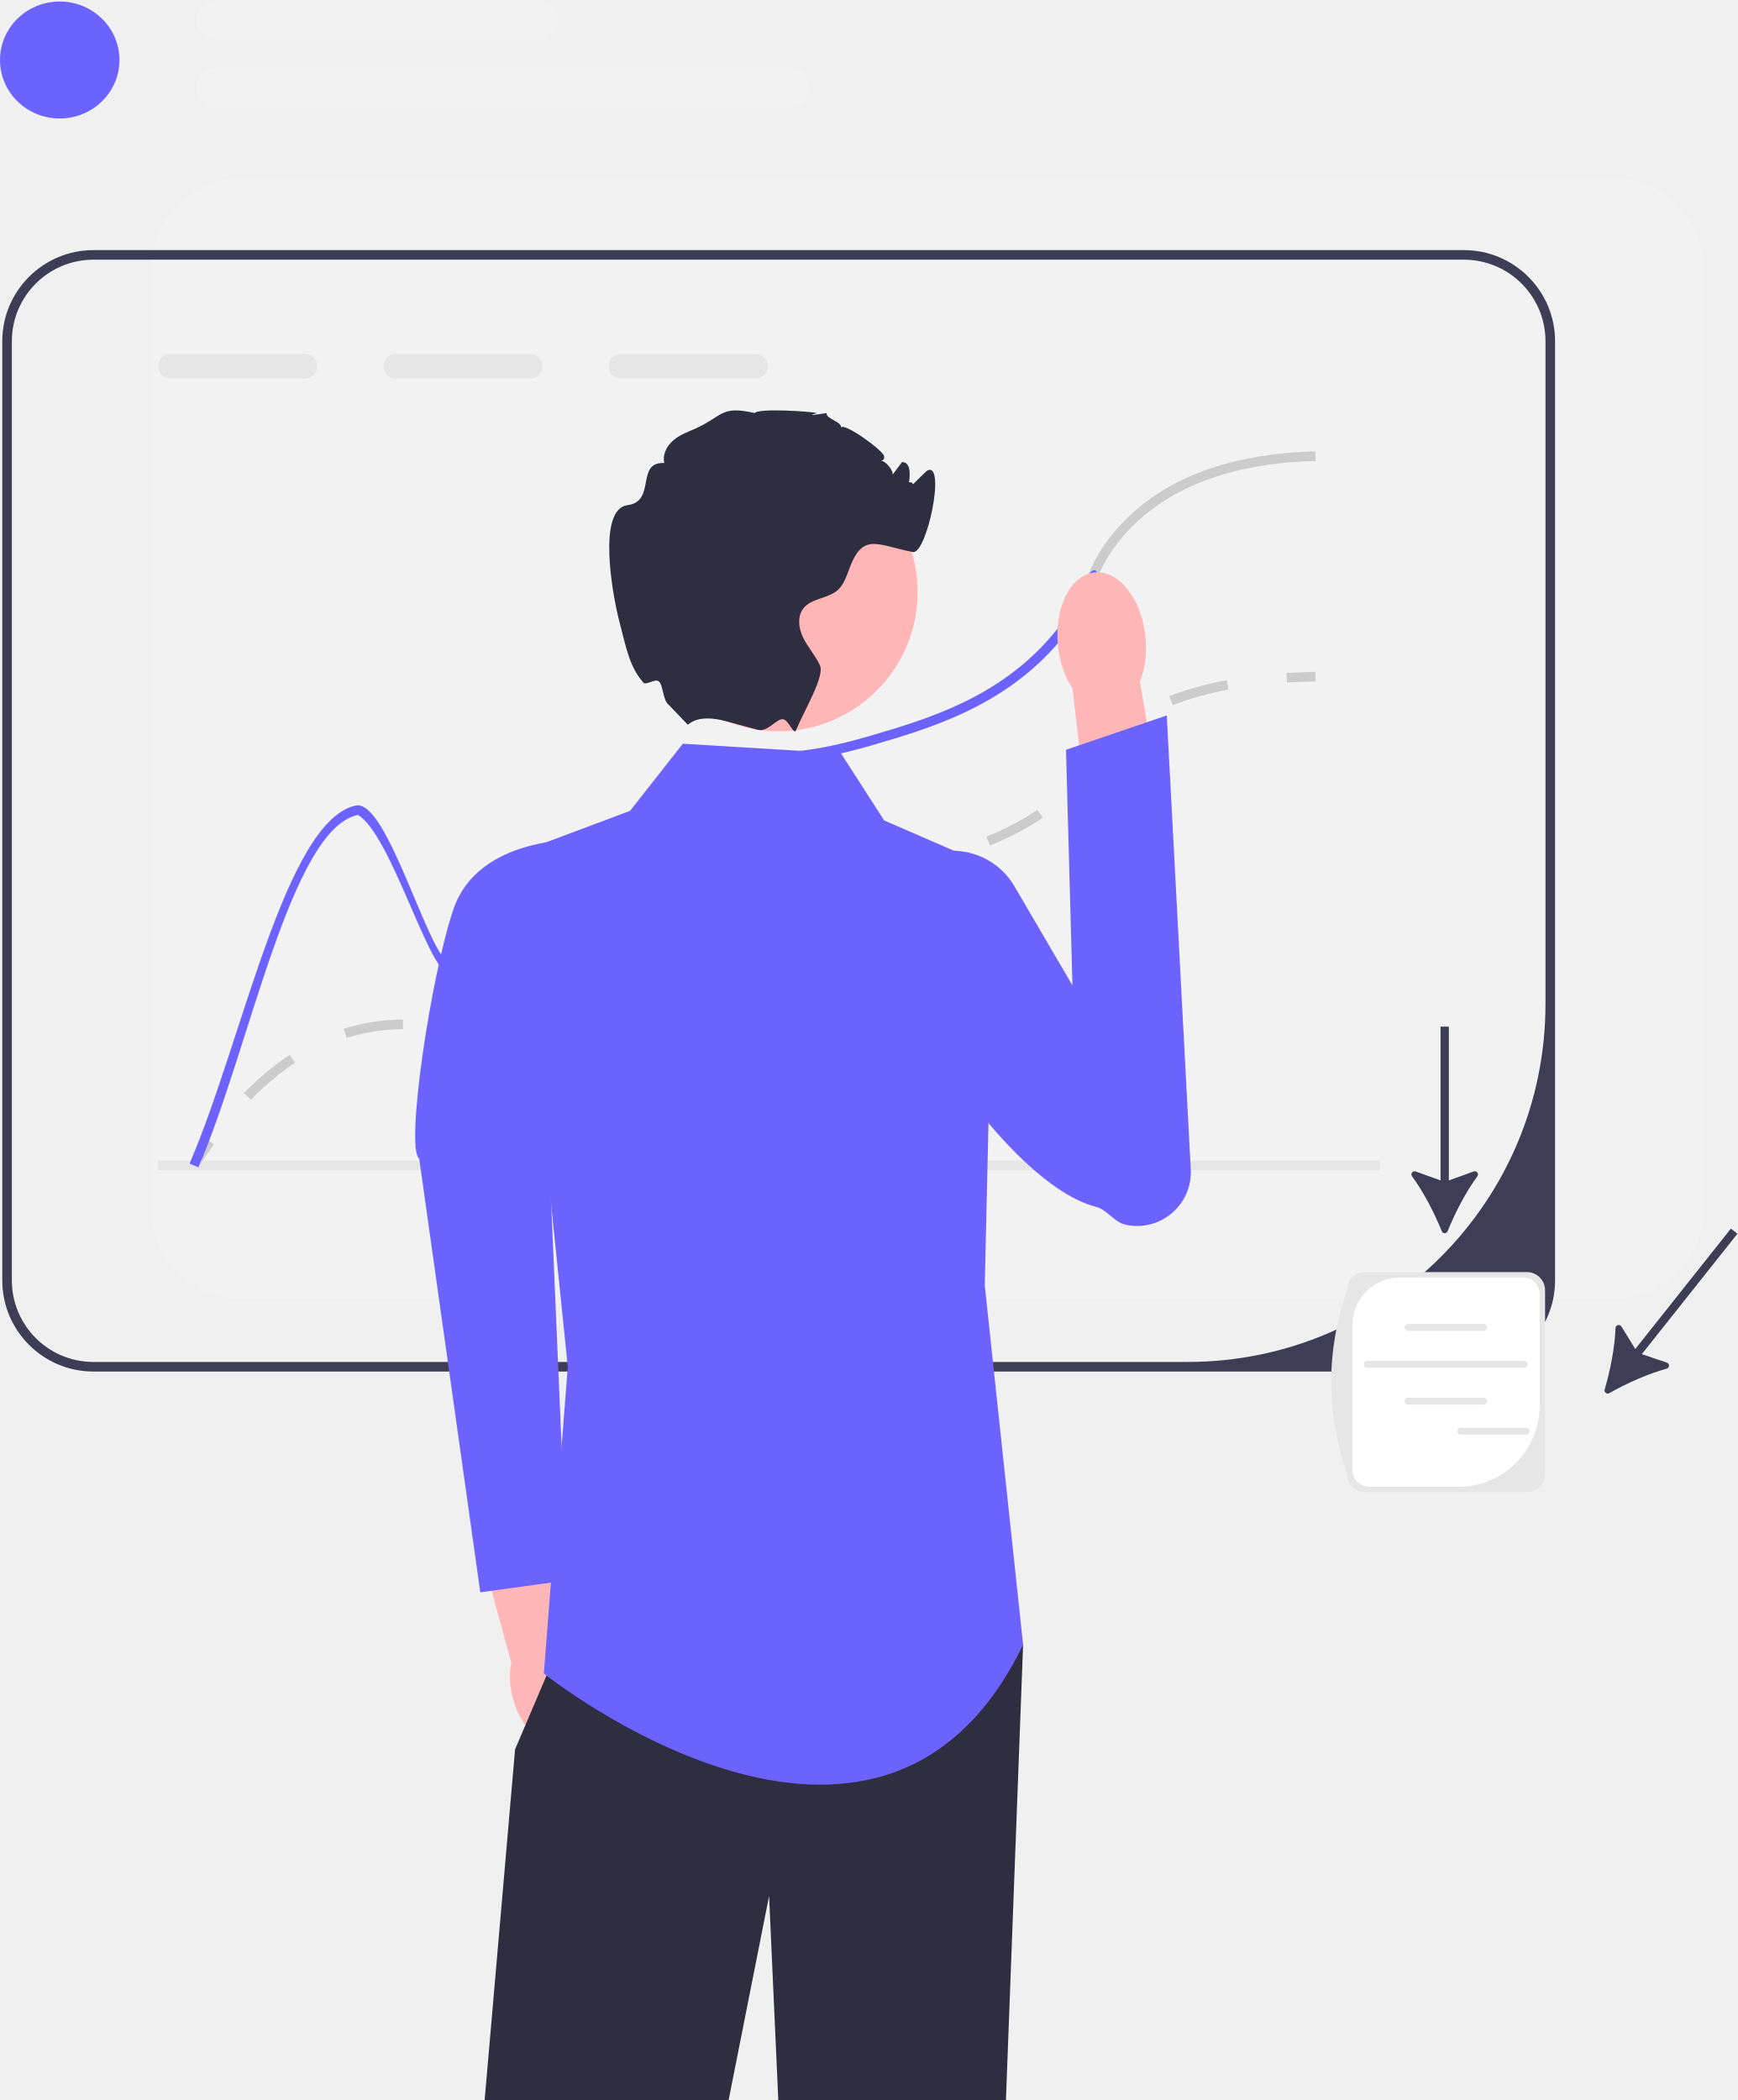
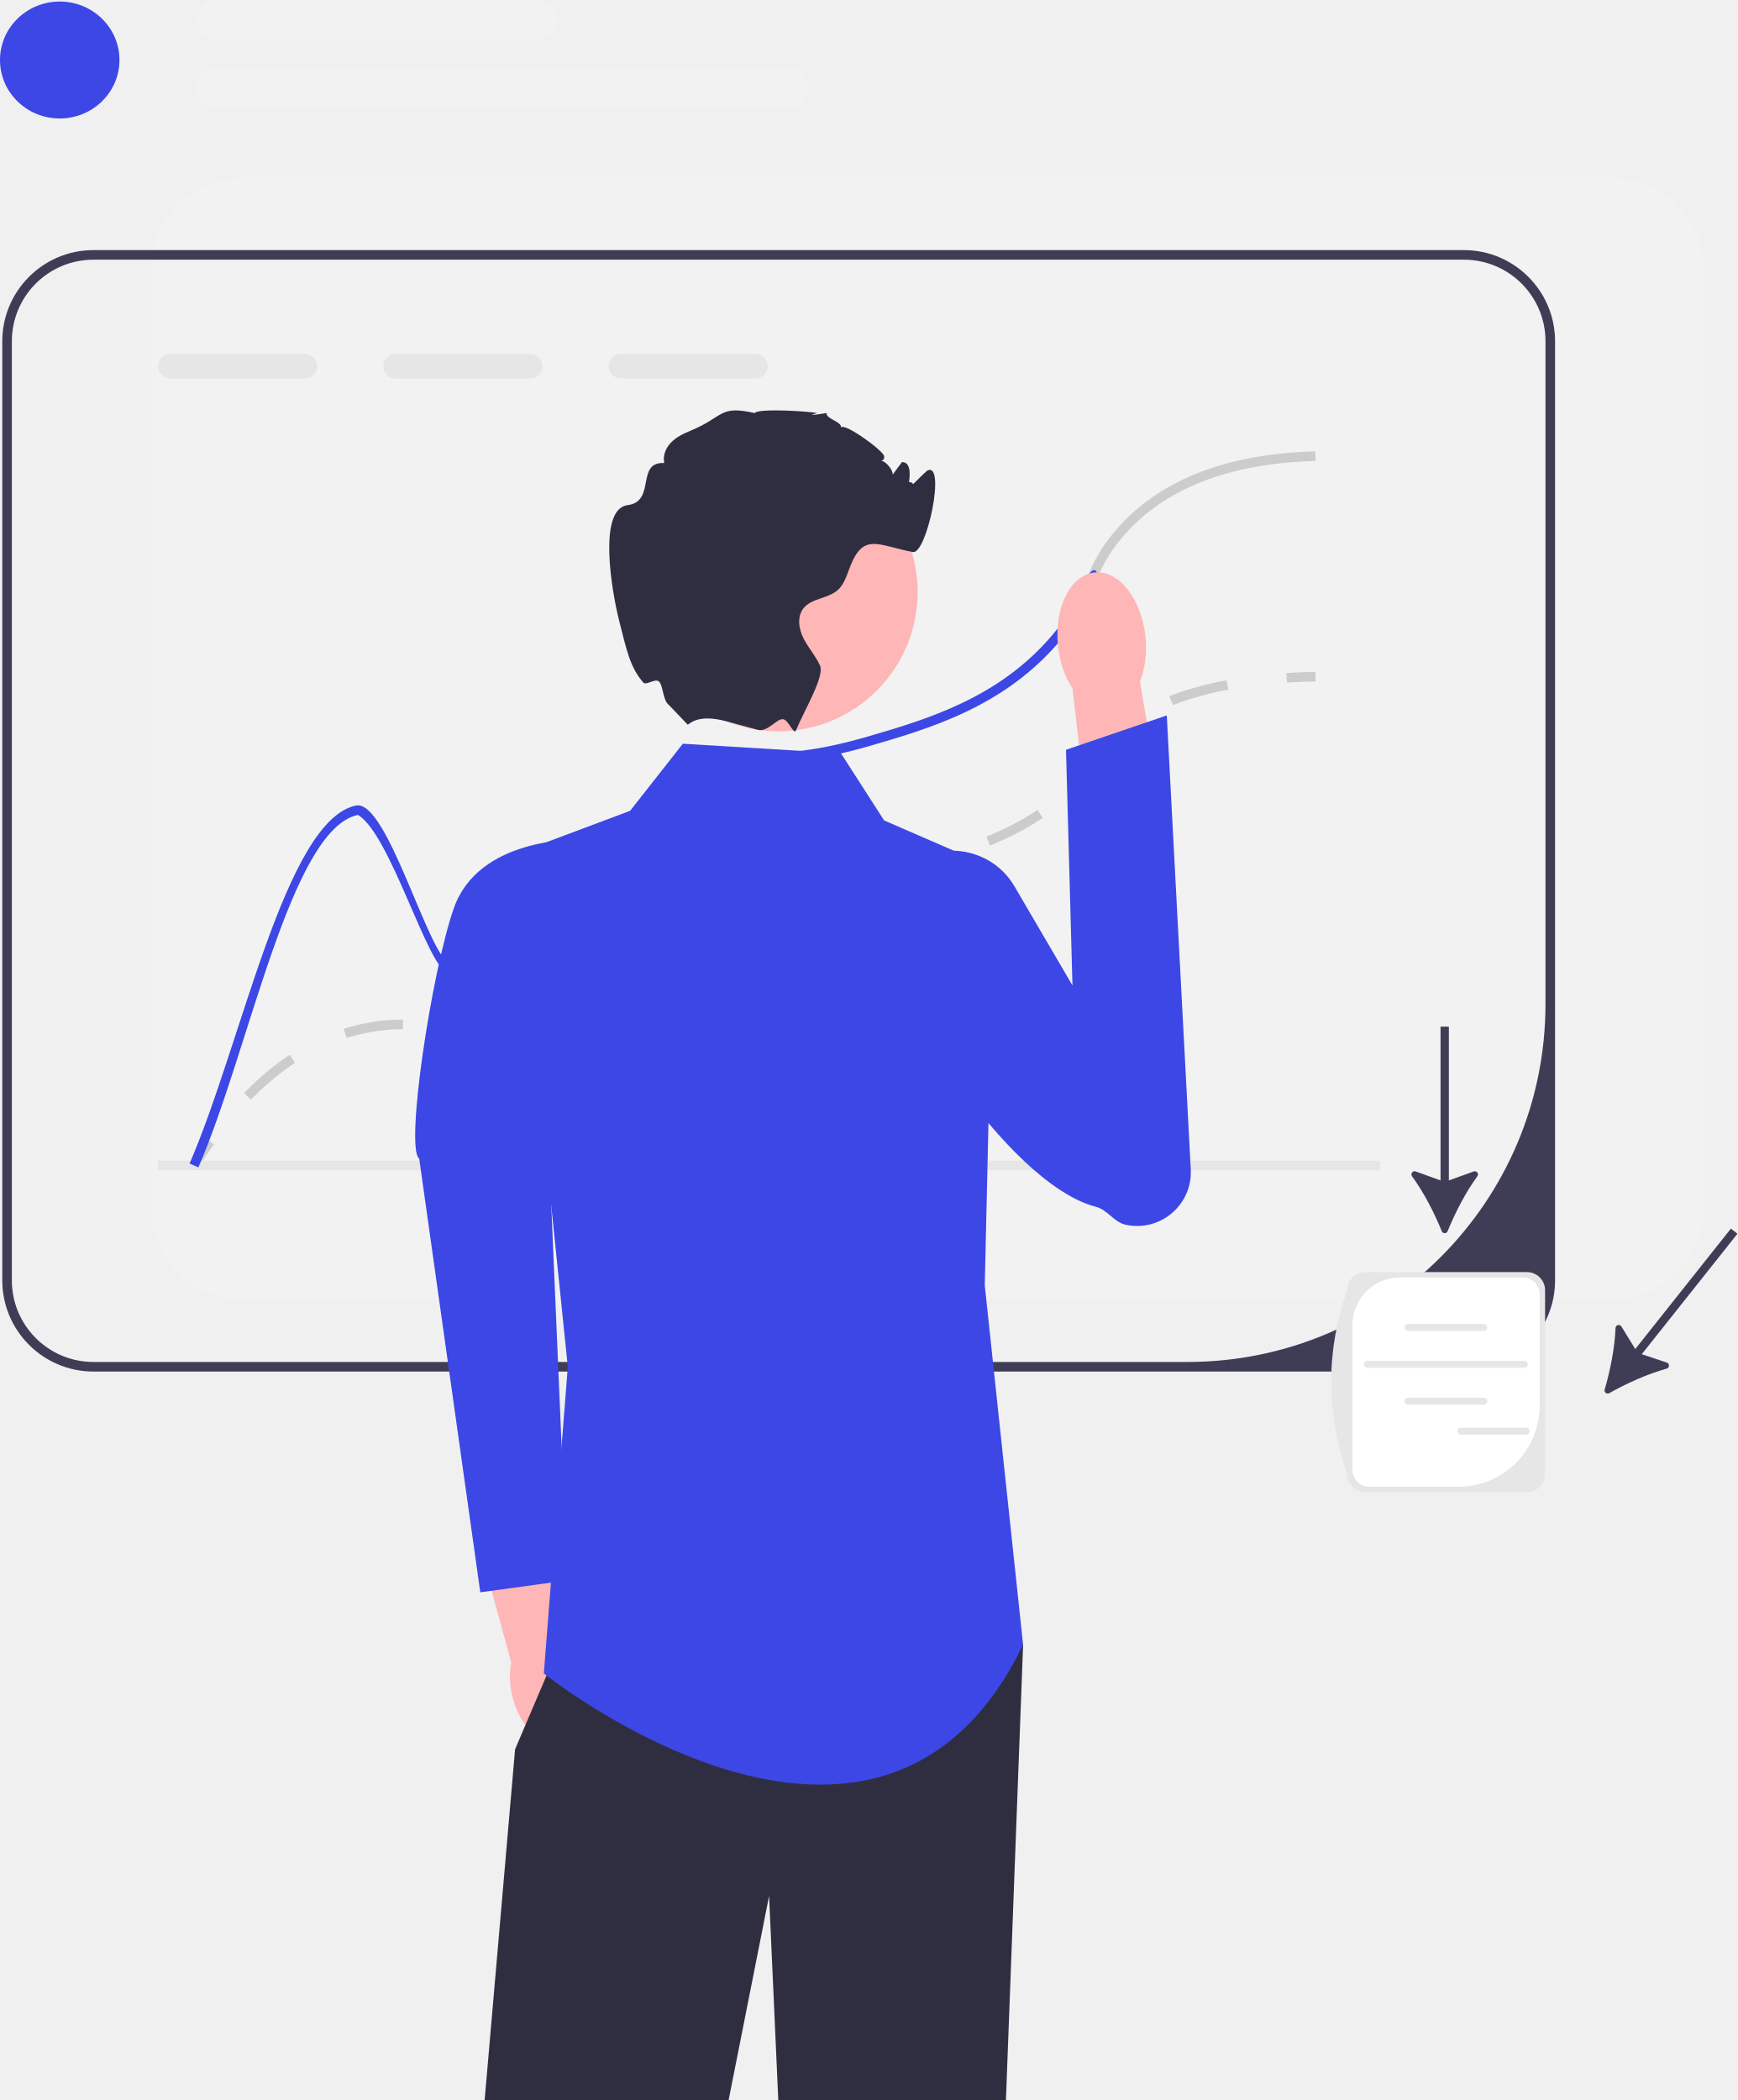
<svg xmlns="http://www.w3.org/2000/svg" width="362.524" height="438.188" viewBox="0 0 362.524 438.188">
  <g>
    <path d="M336.48,37.094H50.52c-10.49,0-19.02,8.53-19.02,19.02V252.074c0,10.49,8.53,19.02,19.02,19.02H336.48c10.49,0,19.02-8.53,19.02-19.02V56.114c0-10.49-8.53-19.02-19.02-19.02Z" fill="#f2f2f2" />
    <path d="M305.455,52.188H19.495C9.005,52.188,.475,60.718,.475,71.208v195.96c0,10.49,8.53,19.02,19.02,19.02H305.455c10.49,0,19.02-8.53,19.02-19.02V71.208c0-10.49-8.53-19.02-19.02-19.02Zm17.02,157.304c0,41.254-33.443,74.696-74.696,74.696H19.495c-9.4,0-17.02-7.62-17.02-17.02V71.208c0-9.4,7.62-17.02,17.02-17.02H305.455c9.4,0,17.02,7.62,17.02,17.02V209.492Z" fill="#3f3d56" />
  </g>
  <g>
    <path d="M41.322,243.721l-1.692-1.065c1.1-1.749,2.235-3.443,3.373-5.038l1.628,1.162c-1.116,1.562-2.229,3.225-3.309,4.941Z" fill="#ccc" />
    <path d="M52.349,229.468l-1.432-1.396c3.052-3.127,6.264-5.812,9.546-7.98l1.103,1.669c-3.164,2.089-6.265,4.682-9.217,7.708Zm49.896-12.624c-2.388,0-4.564-.306-6.193-.572l.323-1.974c1.65,.27,3.638,.546,5.87,.546,1.971,0,3.908-.216,5.921-.662l.432,1.953c-2.157,.477-4.235,.709-6.353,.709Zm-29.926-.265l-.602-1.907c2.148-.678,4.374-1.186,6.615-1.51,1.924-.278,3.764-.414,5.624-.414h.123v2h-.123c-1.763,0-3.509,.128-5.337,.393-2.134,.309-4.254,.793-6.3,1.438Zm47.671-5.78l-1.278-1.538c2.76-2.292,4.738-5.064,6.833-8l.835-1.167,1.623,1.169-.831,1.16c-2.172,3.043-4.224,5.918-7.182,8.376Zm16.039-18.338l-1.23-1.577c2.696-2.104,5.742-3.808,9.311-5.211,.608-.239,1.189-.453,1.747-.643l.646,1.893c-.53,.181-1.082,.384-1.66,.611-3.388,1.332-6.271,2.943-8.812,4.927Zm24.145-6.947c-.673,0-1.311-.006-1.924-.013l.023-2c.627,.007,1.281,.009,1.974,.013,2.354,0,5.631-.067,10.127-.587l.23,1.986c-4.645,.538-7.974,.594-10.431,.601Zm22.597-2.619l-.396-1.96c3.592-.727,7.771-1.591,11.908-2.659l.5,1.937c-4.184,1.08-8.394,1.951-12.012,2.682Zm23.793-6.474l-.748-1.855c4.01-1.617,7.492-3.44,10.646-5.575l1.121,1.656c-3.271,2.215-6.876,4.104-11.019,5.773Zm20.208-14.291l-1.623-1.169c.558-.774,1.041-1.53,1.507-2.26,1.377-2.156,2.801-4.386,6.192-7.124l.237-.19,1.239,1.569-.22,.176c-3.138,2.533-4.413,4.53-5.763,6.645-.481,.753-.979,1.533-1.569,2.353Zm17.942-15l-.729-1.862c3.564-1.397,7.59-2.522,11.966-3.343l.369,1.966c-4.252,.798-8.157,1.888-11.605,3.239Z" fill="#ccc" />
    <path d="M268.543,142.423l-.125-1.996c1.943-.122,3.975-.202,6.039-.239l.036,2c-2.035,.036-4.037,.115-5.95,.235Z" fill="#ccc" />
  </g>
  <g>
    <path d="M63.623,73.859h-28.06c-1.41,0-2.56,1.15-2.56,2.56,0,1.42,1.15,2.57,2.56,2.57h28.06c1.41,0,2.56-1.15,2.56-2.57,0-1.41-1.15-2.56-2.56-2.56Z" fill="#e6e6e6" />
    <path d="M110.623,73.859h-28.06c-1.41,0-2.56,1.15-2.56,2.56,0,1.42,1.15,2.57,2.56,2.57h28.06c1.41,0,2.56-1.15,2.56-2.57,0-1.41-1.15-2.56-2.56-2.56Z" fill="#e6e6e6" />
    <path d="M157.623,73.859h-28.06c-1.41,0-2.56,1.15-2.56,2.56,0,1.42,1.15,2.57,2.56,2.57h28.06c1.41,0,2.56-1.15,2.56-2.57,0-1.41-1.15-2.56-2.56-2.56Z" fill="#e6e6e6" />
  </g>
  <rect x="32.975" y="242.188" width="255" height="2" fill="#e6e6e6" />
  <path d="M274.505,96.188c-18.15,.47-31.69,5.81-40.27,15.85-3.17,3.72-4.46,6.65-5.82,9.75-1.35,3.06-2.73,6.21-5.94,10.32v-3.4c1.99-2.92,3.06-5.36,4.11-7.73,1.42-3.24,2.77-6.3,6.13-10.23,8.96-10.5,23-16.07,41.73-16.56l.06,2Z" fill="#ccc" />
-   <path d="M228.415,121.788c-1.35,3.06-2.73,6.21-5.94,10.32-.38,.49-.79,1-1.23,1.53-11.58,13.77-27.05,18.29-39.49,21.93-.78,.23-1.54,.44-2.28,.64-11.06,3-17.12,2.89-21.63,2.82-4.53-.08-7.52-.13-12.87,2.93-9.81,5.59-13.83,13.77-17.72,21.68-4.01,8.14-7.79,15.83-17.43,19.44-6.69,2.5-11.39,1.26-16.36-.04-4.27-1.13-11.966-28.944-18.78-33-14.07,2.95-22.62,48.93-33.29,73.55l-1.84-.8c10.95-25.24,19.97-71.61,34.71-74.71,6.57-1.38,15.22,31.84,19.71,33.02,4.66,1.23,9.05,2.38,15.15,.1,8.9-3.32,12.34-10.33,16.33-18.44,3.84-7.8,8.19-16.64,18.52-22.54,5.83-3.33,9.22-3.27,13.9-3.19,4.46,.08,10.48,.18,21.6-2.89,.56-.16,1.13-.32,1.72-.49,12.18-3.56,27.33-7.99,38.51-21.29,1.1-1.31,2.01-2.52,2.77-3.65,1.99-2.92,3.06-5.36,4.11-7.73,1.42-3.24,3.19-2.29,1.83,.81Z" fill="#6c63ff" />
+   <path d="M228.415,121.788c-1.35,3.06-2.73,6.21-5.94,10.32-.38,.49-.79,1-1.23,1.53-11.58,13.77-27.05,18.29-39.49,21.93-.78,.23-1.54,.44-2.28,.64-11.06,3-17.12,2.89-21.63,2.82-4.53-.08-7.52-.13-12.87,2.93-9.81,5.59-13.83,13.77-17.72,21.68-4.01,8.14-7.79,15.83-17.43,19.44-6.69,2.5-11.39,1.26-16.36-.04-4.27-1.13-11.966-28.944-18.78-33-14.07,2.95-22.62,48.93-33.29,73.55l-1.84-.8c10.95-25.24,19.97-71.61,34.71-74.71,6.57-1.38,15.22,31.84,19.71,33.02,4.66,1.23,9.05,2.38,15.15,.1,8.9-3.32,12.34-10.33,16.33-18.44,3.84-7.8,8.19-16.64,18.52-22.54,5.83-3.33,9.22-3.27,13.9-3.19,4.46,.08,10.48,.18,21.6-2.89,.56-.16,1.13-.32,1.72-.49,12.18-3.56,27.33-7.99,38.51-21.29,1.1-1.31,2.01-2.52,2.77-3.65,1.99-2.92,3.06-5.36,4.11-7.73,1.42-3.24,3.19-2.29,1.83,.81Z" fill="#3c47e6" />
  <g>
    <path d="M121.776,350.568c-.792-2.756-2.147-5.108-3.761-6.785l-5.864-26.73-12.781,3.131,7.324,26.778c-.482,2.266-.385,4.97,.406,7.727,1.808,6.297,6.56,10.479,10.612,9.341,4.053-1.138,5.872-7.165,4.063-13.462h0Z" fill="#ffb6b6" />
-     <path d="M120.008,175.227s-20.184-.413-25.317,14.285c-4.672,13.379-10.209,50.135-7.216,52.259l12.743,90.485,18.171-2.497-4.663-108.569,6.282-45.964Z" fill="#6c63ff" />
+     <path d="M120.008,175.227s-20.184-.413-25.317,14.285c-4.672,13.379-10.209,50.135-7.216,52.259l12.743,90.485,18.171-2.497-4.663-108.569,6.282-45.964Z" fill="#3c47e6" />
  </g>
  <polygon points="213.475 343.188 209.895 438.188 162.395 438.188 160.475 395.618 152.035 438.188 101.125 438.188 107.475 365.008 114.035 349.618 118.475 339.188 213.475 343.188" fill="#2f2e41" />
-   <path d="M175.475,157.188l-33-2-11,14-24,9,11,107-5,64s70,56,100-6l-8-75,2-87-23-10-9-14Z" fill="#6c63ff" />
+   <path d="M175.475,157.188l-33-2-11,14-24,9,11,107-5,64s70,56,100-6l-8-75,2-87-23-10-9-14Z" fill="#3c47e6" />
  <g>
    <path d="M239.006,132.849c.358,3.467-.097,6.727-1.144,9.341l5.497,32.812-15.69,2.159-3.887-33.517c-1.559-2.345-2.671-5.444-3.029-8.911-.818-7.92,2.605-14.763,7.645-15.283,5.04-.521,9.789,5.478,10.607,13.398v0Z" fill="#ffb6b6" />
-     <path d="M211.677,184.945c-5.409-9.245-18.826-10.116-24.835-1.25-1.643,2.424-1.185,5.148-1.577,8.422-1.665,13.896,24.964,54.96,43.39,59.688,2.418,.62,3.795,3.229,6.236,3.753h0c7.23,1.554,13.961-4.184,13.57-11.569l-5.005-94.708-21.027,7.172,1.346,49.171-12.098-20.678Z" fill="#6c63ff" />
+     <path d="M211.677,184.945c-5.409-9.245-18.826-10.116-24.835-1.25-1.643,2.424-1.185,5.148-1.577,8.422-1.665,13.896,24.964,54.96,43.39,59.688,2.418,.62,3.795,3.229,6.236,3.753h0c7.23,1.554,13.961-4.184,13.57-11.569l-5.005-94.708-21.027,7.172,1.346,49.171-12.098-20.678Z" fill="#3c47e6" />
  </g>
  <g>
    <circle cx="162.4" cy="123.532" r="29.068" fill="#ffb6b6" />
    <path d="M189.475,102.188c-.25,.06,3.826-3.913,4-4,4-2-.11,17.55-3,17-7.11-1.35-10.18-4.03-12.94,2.66-.77,1.86-1.25,3.96-2.75,5.29-2.06,1.81-5.48,1.66-7.16,3.82-1.35,1.74-.96,4.3,.04,6.26,1,1.97,2.52,3.64,3.43,5.65,1.02,2.26-3.33,9.45-4.99,13.49v.01l-.01,.024c-.441,1.06-1.489-1.993-2.596-2.298-1.324-.365-3.275,2.762-5.384,2.194-.01,0-.02-.01-.03-.01-2.01-.56-4.25-1.16-6.47-1.76h-.01c-6.25-1.7-7.83,.74-8.13,.67l-3.88-4.06c-1.332-.97-1.181-4.099-2.12-4.94-.768-.687-2.682,.901-3.246,.24-2.766-3.24-3.403-6.481-5.034-12.88-1.49-5.85-4.58-23.36,1.77-24.15,5.99-.75,1.61-9.09,7.64-8.78-.36-1.52,.31-3.15,1.4-4.27,1.08-1.13,2.52-1.83,3.97-2.43,7.15-2.92,5.96-5.43,13.5-3.73,.75-1.05,11.64-.35,13,0,.1,.02-3.37,.85,2,0-.2,1.23,3.2,1.77,3,3,.75-1.01,8.81,4.79,9,6,.25,1.51-2.03,.74-.51,.97,.9,.14,2.44,1.97,2.29,2.88,.65-.88,1.3-1.75,1.96-2.63,.12,.01,.23,.03,.35,.05,3.04,.58-.445,10.518-.32,7.42,.23-5.69,4.26-2.36,1.23-1.69Z" fill="#2f2e41" />
  </g>
  <path d="M300.835,256.9c.224,.552,.997,.552,1.221-0,1.561-3.849,3.784-8.16,6.203-11.455,.387-.527-.147-1.232-.762-1.01l-5.183,1.875v-32.086h-1.735v32.086l-5.185-1.875c-.615-.223-1.149,.482-.762,1.01,2.418,3.295,4.641,7.606,6.204,11.455Z" fill="#3f3d56" />
  <path d="M334.826,289.937c-.168,.571,.438,1.052,.956,.759,3.617-2.043,8.039-4.037,11.981-5.113,.631-.172,.652-1.056,.031-1.264l-5.225-1.755,19.955-25.127-1.359-1.079-19.955,25.127-2.894-4.693c-.343-.557-1.2-.337-1.224,.317-.155,4.084-1.095,8.842-2.266,12.829Z" fill="#3f3d56" />
  <g>
    <path d="M318.593,311.349h-33.721c-2.094,0-3.797-1.703-3.797-3.797-4.459-13.032-4.37-25.801,0-38.323,0-2.094,1.703-3.797,3.797-3.797h33.721c2.094,0,3.797,1.703,3.797,3.797v38.323c0,2.094-1.703,3.797-3.797,3.797Z" fill="#e6e6e6" />
    <path d="M292.096,266.563c-5.463,0-9.891,4.428-9.891,9.891v30.285c0,1.921,1.557,3.479,3.479,3.479h18.648c9.348,0,16.926-7.578,16.926-16.926v-23.25c0-1.921-1.557-3.479-3.479-3.479h-25.683Z" fill="#fff" />
    <g>
      <path d="M309.585,277.7h-15.788c-.398,0-.722-.324-.722-.722,0-.398,.324-.722,.722-.722h15.788c.398,0,.722,.324,.722,.722,0,.398-.324,.722-.722,.722Z" fill="#e6e6e6" />
      <path d="M309.585,293.093h-15.788c-.398,0-.722-.324-.722-.722s.324-.722,.722-.722h15.788c.398,0,.722,.324,.722,.722s-.324,.722-.722,.722Z" fill="#e6e6e6" />
      <path d="M318.057,285.402h-32.732c-.398,0-.722-.324-.722-.722,0-.398,.324-.722,.722-.722h32.732c.398,0,.722,.324,.722,.722,0,.398-.324,.722-.722,.722Z" fill="#e6e6e6" />
    </g>
    <path d="M318.443,299.351h-13.658c-.398,0-.722-.324-.722-.722,0-.398,.324-.722,.722-.722h13.658c.398,0,.722,.324,.722,.722s-.324,.722-.722,.722Z" fill="#e6e6e6" />
  </g>
  <g>
-     <ellipse cx="12.463" cy="12.522" rx="12.463" ry="12.201" fill="#6c63ff" />
+     <ellipse cx="12.463" cy="12.522" rx="12.463" ry="12.201" fill="#3c47e6" />
    <path d="M112.376,8.348H45.291c-2.301,0-4.174-1.872-4.174-4.174s1.872-4.174,4.174-4.174H112.376c2.301,0,4.174,1.872,4.174,4.174s-1.872,4.174-4.174,4.174Z" fill="#f2f2f2" />
    <path d="M164.729,22.475H45.291c-2.301,0-4.174-1.872-4.174-4.174s1.872-4.174,4.174-4.174h119.438c2.301,0,4.174,1.872,4.174,4.174s-1.872,4.174-4.174,4.174Z" fill="#f2f2f2" />
  </g>
</svg>
